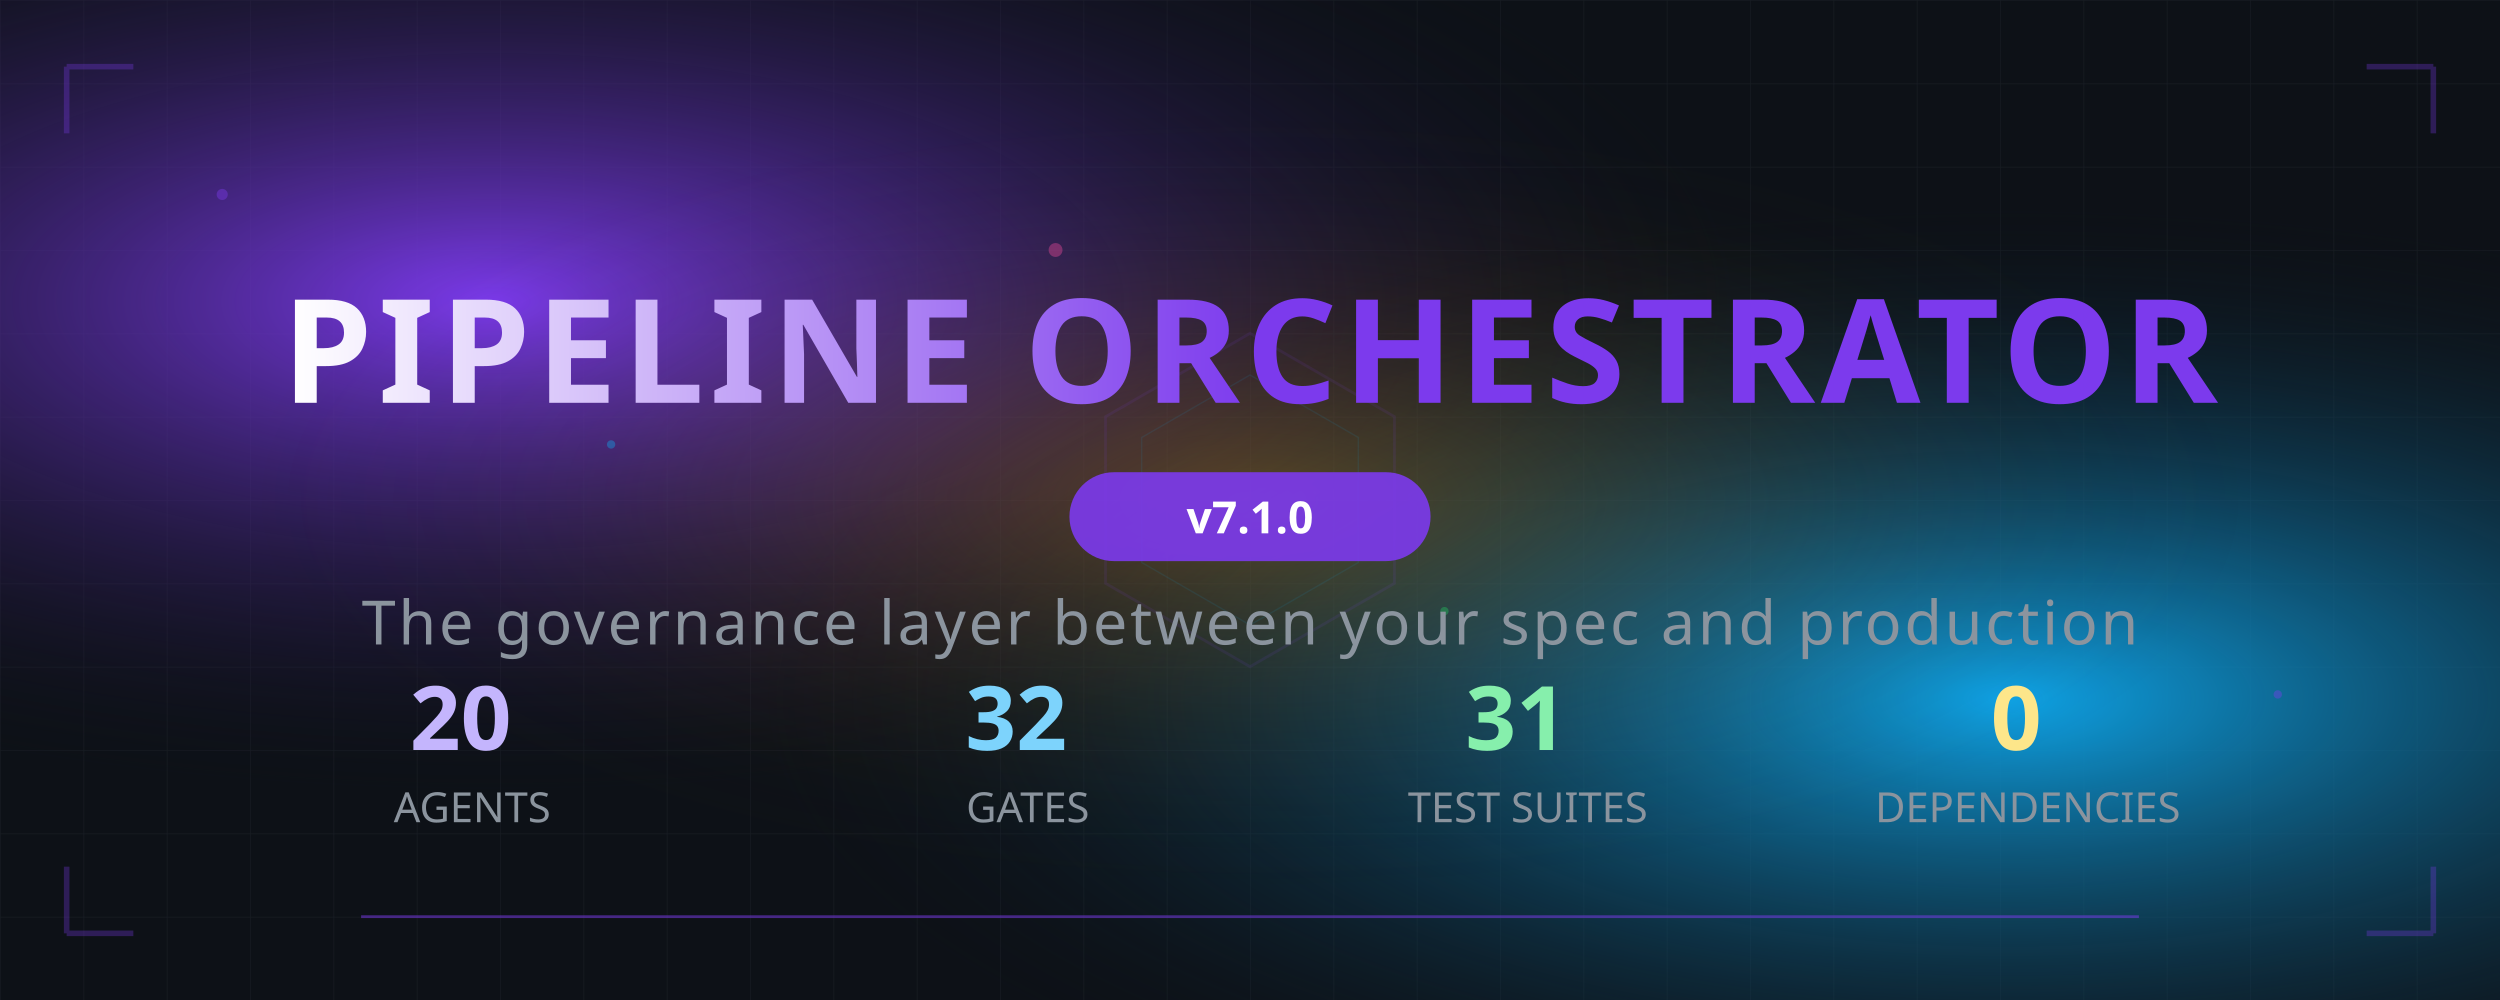
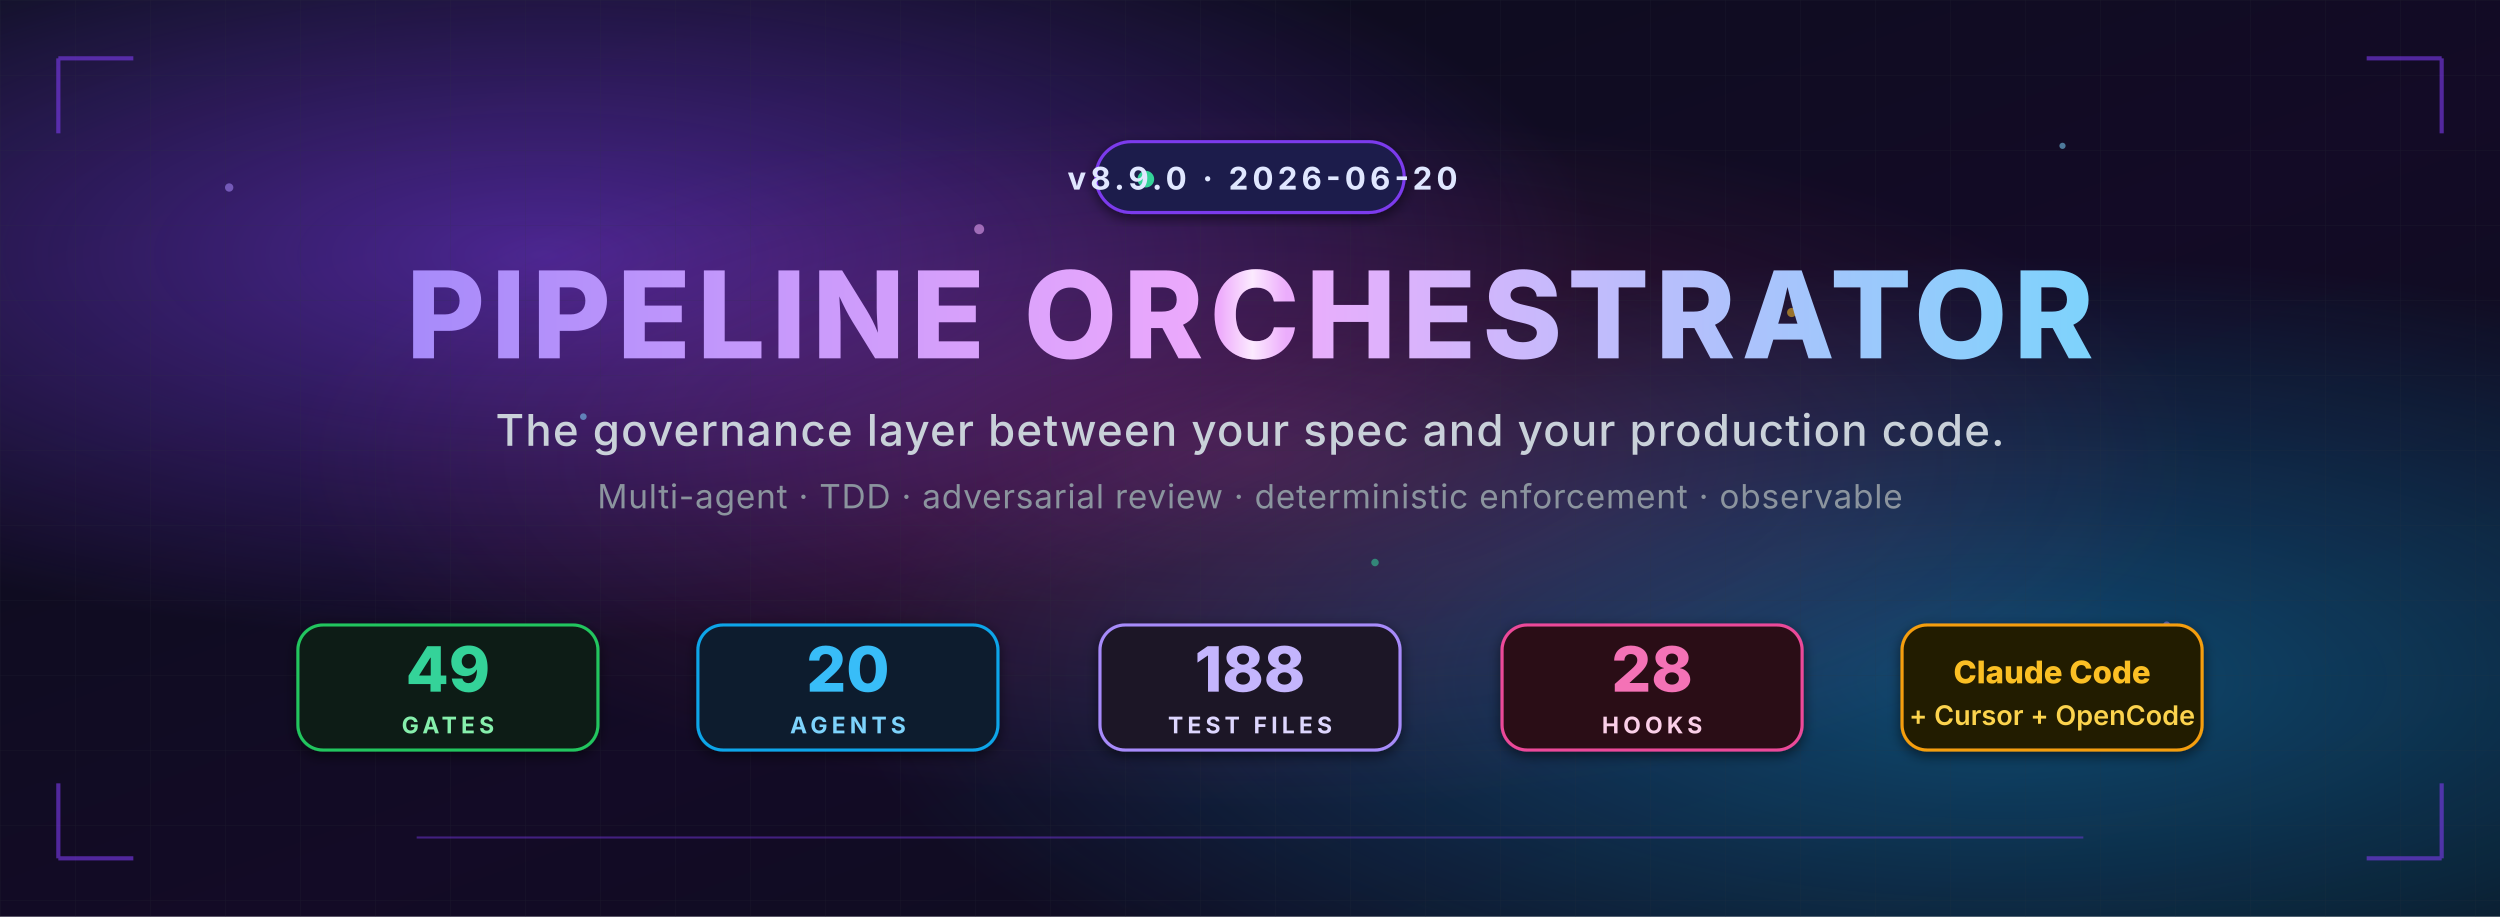
- <svg xmlns="http://www.w3.org/2000/svg" viewBox="0 0 900 360" width="100%">
+ <svg xmlns="http://www.w3.org/2000/svg" viewBox="0 0 1200 440" width="100%" font-family="'Segoe UI', Inter, system-ui, -apple-system, sans-serif">
  <defs>
-     <radialGradient id="orb1" cx="20%" cy="30%" r="50%">
-       <stop offset="0%" stop-color="#7C3AED">
-         <animate attributeName="stop-color" values="#7C3AED;#EC4899;#7C3AED" dur="8s" repeatCount="indefinite" />
+     <linearGradient id="bg" x1="0" y1="0" x2="1" y2="1">
+       <stop offset="0%" stop-color="#0a0e1a" />
+       <stop offset="55%" stop-color="#130b26" />
+       <stop offset="100%" stop-color="#0a0e1a" />
+     </linearGradient>
+     <radialGradient id="orbA" cx="22%" cy="28%" r="42%">
+       <stop offset="0%" stop-color="#7C3AED" stop-opacity="0.55">
+         <animate attributeName="stop-opacity" values="0.55;0.75;0.55" dur="9s" repeatCount="indefinite" />
      </stop>
-       <stop offset="100%" stop-color="#0d1117" stop-opacity="0" />
+       <stop offset="100%" stop-color="#7C3AED" stop-opacity="0" />
    </radialGradient>
-     <radialGradient id="orb2" cx="80%" cy="70%" r="50%">
-       <stop offset="0%" stop-color="#0EA5E9">
-         <animate attributeName="stop-color" values="#0EA5E9;#22C55E;#0EA5E9" dur="10s" repeatCount="indefinite" />
+     <radialGradient id="orbB" cx="80%" cy="74%" r="46%">
+       <stop offset="0%" stop-color="#0EA5E9" stop-opacity="0.40">
+         <animate attributeName="stop-opacity" values="0.40;0.62;0.40" dur="11s" repeatCount="indefinite" />
      </stop>
-       <stop offset="100%" stop-color="#0d1117" stop-opacity="0" />
+       <stop offset="100%" stop-color="#0EA5E9" stop-opacity="0" />
    </radialGradient>
-     <radialGradient id="orb3" cx="50%" cy="50%" r="40%">
-       <stop offset="0%" stop-color="#F59E0B" stop-opacity="0.3">
-         <animate attributeName="stop-opacity" values="0.3;0.6;0.3" dur="6s" repeatCount="indefinite" />
+     <radialGradient id="orbC" cx="50%" cy="50%" r="38%">
+       <stop offset="0%" stop-color="#EC4899" stop-opacity="0.22">
+         <animate attributeName="stop-opacity" values="0.18;0.34;0.18" dur="7s" repeatCount="indefinite" />
      </stop>
-       <stop offset="100%" stop-color="#0d1117" stop-opacity="0" />
+       <stop offset="100%" stop-color="#EC4899" stop-opacity="0" />
    </radialGradient>
-     <pattern id="grid" width="30" height="30" patternUnits="userSpaceOnUse">
-       <path d="M 30 0 L 0 0 0 30" fill="none" stroke="#30363d" stroke-width="0.5" opacity="0.3" />
+     <pattern id="grid" width="36" height="36" patternUnits="userSpaceOnUse">
+       <path d="M 36 0 L 0 0 0 36" fill="none" stroke="#30363d" stroke-width="0.5" opacity="0.25" />
    </pattern>
-     <linearGradient id="shimmer" x1="0%" y1="0%" x2="100%" y2="0%">
-       <stop offset="-50%" stop-color="#7C3AED" />
-       <stop offset="0%" stop-color="#fff" />
-       <stop offset="50%" stop-color="#7C3AED" />
-       <stop offset="100%" stop-color="#7C3AED" />
-       <animate attributeName="x1" values="-100%;100%" dur="4s" repeatCount="indefinite" />
-       <animate attributeName="x2" values="0%;200%" dur="4s" repeatCount="indefinite" />
+     <linearGradient id="title" x1="0" y1="0" x2="1" y2="0">
+       <stop offset="0%" stop-color="#A78BFA" />
+       <stop offset="50%" stop-color="#F0ABFC" />
+       <stop offset="100%" stop-color="#7DD3FC" />
    </linearGradient>
+     <linearGradient id="shimmer" x1="0" y1="0" x2="1" y2="0">
+       <stop offset="0%" stop-color="#ffffff" stop-opacity="0" />
+       <stop offset="48%" stop-color="#ffffff" stop-opacity="0" />
+       <stop offset="50%" stop-color="#ffffff" stop-opacity="0.75" />
+       <stop offset="52%" stop-color="#ffffff" stop-opacity="0" />
+       <stop offset="100%" stop-color="#ffffff" stop-opacity="0">
+         <animate attributeName="offset" values="0.52;1.52" dur="5.5s" repeatCount="indefinite" />
+       </stop>
+     </linearGradient>
+     <filter id="soft" x="-20%" y="-20%" width="140%" height="140%">
+       <feDropShadow dx="0" dy="2" stdDeviation="3" flood-color="#000" flood-opacity="0.55" />
+     </filter>
  </defs>
-   <rect width="900" height="360" fill="#0d1117" />
-   <rect width="900" height="360" fill="url(#grid)" />
-   <rect width="900" height="360" fill="url(#orb1)" />
-   <rect width="900" height="360" fill="url(#orb2)" />
-   <rect width="900" height="360" fill="url(#orb3)" />
-   <g opacity="0.4">
-     <circle cx="80" cy="70" r="2" fill="#7C3AED">
-       <animate attributeName="cy" values="70;55;70" dur="5s" repeatCount="indefinite" />
-       <animate attributeName="opacity" values="0.4;0.8;0.4" dur="5s" repeatCount="indefinite" />
+   <rect width="1200" height="440" fill="url(#bg)" />
+   <rect width="1200" height="440" fill="url(#orbA)" />
+   <rect width="1200" height="440" fill="url(#orbB)" />
+   <rect width="1200" height="440" fill="url(#orbC)" />
+   <rect width="1200" height="440" fill="url(#grid)" />
+   <g opacity="0.55">
+     <circle cx="110" cy="90" r="2" fill="#A78BFA">
+       <animate attributeName="cy" values="90;72;90" dur="6s" repeatCount="indefinite" />
+       <animate attributeName="opacity" values="0.3;0.9;0.3" dur="6s" repeatCount="indefinite" />
    </circle>
-     <circle cx="220" cy="160" r="1.5" fill="#0EA5E9">
-       <animate attributeName="cy" values="160;140;160" dur="7s" repeatCount="indefinite" />
-       <animate attributeName="opacity" values="0.3;0.7;0.3" dur="7s" repeatCount="indefinite" />
+     <circle cx="280" cy="200" r="1.6" fill="#7DD3FC">
+       <animate attributeName="cy" values="200;178;200" dur="8s" repeatCount="indefinite" />
+       <animate attributeName="opacity" values="0.25;0.8;0.25" dur="8s" repeatCount="indefinite" />
    </circle>
-     <circle cx="380" cy="90" r="2.5" fill="#EC4899">
-       <animate attributeName="cy" values="90;75;90" dur="6s" repeatCount="indefinite" />
-       <animate attributeName="opacity" values="0.2;0.6;0.2" dur="6s" repeatCount="indefinite" />
+     <circle cx="470" cy="110" r="2.4" fill="#F0ABFC">
+       <animate attributeName="cy" values="110;92;110" dur="7s" repeatCount="indefinite" />
+       <animate attributeName="opacity" values="0.2;0.7;0.2" dur="7s" repeatCount="indefinite" />
    </circle>
-     <circle cx="520" cy="220" r="1.5" fill="#22C55E">
-       <animate attributeName="cy" values="220;200;220" dur="8s" repeatCount="indefinite" />
-       <animate attributeName="opacity" values="0.3;0.7;0.3" dur="8s" repeatCount="indefinite" />
+     <circle cx="660" cy="270" r="1.8" fill="#34D399">
+       <animate attributeName="cy" values="270;250;270" dur="9s" repeatCount="indefinite" />
+       <animate attributeName="opacity" values="0.3;0.8;0.3" dur="9s" repeatCount="indefinite" />
    </circle>
-     <circle cx="680" cy="120" r="2" fill="#F59E0B">
-       <animate attributeName="cy" values="120;105;120" dur="5.5s" repeatCount="indefinite" />
-       <animate attributeName="opacity" values="0.3;0.7;0.3" dur="5.5s" repeatCount="indefinite" />
+     <circle cx="860" cy="150" r="2.2" fill="#FBBF24">
+       <animate attributeName="cy" values="150;132;150" dur="6.5s" repeatCount="indefinite" />
+       <animate attributeName="opacity" values="0.25;0.75;0.25" dur="6.5s" repeatCount="indefinite" />
    </circle>
-     <circle cx="820" cy="250" r="1.5" fill="#7C3AED">
-       <animate attributeName="cy" values="250;230;250" dur="9s" repeatCount="indefinite" />
-       <animate attributeName="opacity" values="0.2;0.6;0.2" dur="9s" repeatCount="indefinite" />
+     <circle cx="1040" cy="300" r="1.7" fill="#A78BFA">
+       <animate attributeName="cy" values="300;280;300" dur="10s" repeatCount="indefinite" />
+       <animate attributeName="opacity" values="0.2;0.7;0.2" dur="10s" repeatCount="indefinite" />
+     </circle>
+     <circle cx="990" cy="70" r="1.5" fill="#7DD3FC">
+       <animate attributeName="cy" values="70;54;70" dur="7.5s" repeatCount="indefinite" />
+       <animate attributeName="opacity" values="0.3;0.8;0.3" dur="7.5s" repeatCount="indefinite" />
    </circle>
  </g>
-   <g transform="translate(450, 180)" opacity="0.1">
-     <polygon points="0,-60 52,-30 52,30 0,60 -52,30 -52,-30" fill="none" stroke="#7C3AED" stroke-width="1">
-       <animateTransform attributeName="transform" type="rotate" from="0" to="360" dur="60s" repeatCount="indefinite" />
-     </polygon>
-     <polygon points="0,-45 39,-22.5 39,22.5 0,45 -39,22.5 -39,-22.5" fill="none" stroke="#0EA5E9" stroke-width="0.5">
-       <animateTransform attributeName="transform" type="rotate" from="360" to="0" dur="45s" repeatCount="indefinite" />
-     </polygon>
-   </g>
-   <text x="450" y="145" text-anchor="middle" font-family="'Segoe UI',system-ui,sans-serif" font-size="52" font-weight="800" fill="url(#shimmer)" letter-spacing="2">PIPELINE ORCHESTRATOR</text>
-   <g transform="translate(450, 170)">
-     <rect x="-65" y="0" width="130" height="32" rx="16" fill="#7C3AED" opacity="0.9">
-       <animate attributeName="opacity" values="0.9;1;0.9" dur="3s" repeatCount="indefinite" />
-     </rect>
-     <text x="0" y="22" text-anchor="middle" font-family="'Segoe UI',system-ui,sans-serif" font-size="16" font-weight="700" fill="#fff">v7.1.0</text>
-   </g>
-   <text x="450" y="232" text-anchor="middle" font-family="'Segoe UI',system-ui,sans-serif" font-size="22" fill="#8b949e" font-weight="400" letter-spacing="1">
-     The governance layer between your spec and production
-   </text>
-   <g transform="translate(0, 270)">
-     <text x="170" y="0" text-anchor="middle" font-family="'Segoe UI',system-ui,sans-serif" font-size="32" font-weight="800" fill="#c4b5fd">
-       20
-       <animate attributeName="fill" values="#c4b5fd;#fff;#c4b5fd" dur="4s" repeatCount="indefinite" />
-     </text>
-     <text x="170" y="26" text-anchor="middle" font-family="'Segoe UI',system-ui,sans-serif" font-size="15" fill="#8b949e" font-weight="500">AGENTS</text>
-     <text x="370" y="0" text-anchor="middle" font-family="'Segoe UI',system-ui,sans-serif" font-size="32" font-weight="800" fill="#7dd3fc">
-       32
-       <animate attributeName="fill" values="#7dd3fc;#fff;#7dd3fc" dur="4s" begin="1s" repeatCount="indefinite" />
-     </text>
-     <text x="370" y="26" text-anchor="middle" font-family="'Segoe UI',system-ui,sans-serif" font-size="15" fill="#8b949e" font-weight="500">GATES</text>
-     <text x="550" y="0" text-anchor="middle" font-family="'Segoe UI',system-ui,sans-serif" font-size="32" font-weight="800" fill="#86efac">
-       31
-       <animate attributeName="fill" values="#86efac;#fff;#86efac" dur="4s" begin="2s" repeatCount="indefinite" />
-     </text>
-     <text x="550" y="26" text-anchor="middle" font-family="'Segoe UI',system-ui,sans-serif" font-size="15" fill="#8b949e" font-weight="500">TEST SUITES</text>
-     <text x="730" y="0" text-anchor="middle" font-family="'Segoe UI',system-ui,sans-serif" font-size="32" font-weight="800" fill="#fde68a">
-       0
-       <animate attributeName="fill" values="#fde68a;#fff;#fde68a" dur="4s" begin="3s" repeatCount="indefinite" />
-     </text>
-     <text x="730" y="26" text-anchor="middle" font-family="'Segoe UI',system-ui,sans-serif" font-size="15" fill="#8b949e" font-weight="500">DEPENDENCIES</text>
-   </g>
-   <line x1="130" y1="330" x2="770" y2="330" stroke="#7C3AED" stroke-width="1" opacity="0.5">
-     <animate attributeName="opacity" values="0.3;0.8;0.3" dur="3s" repeatCount="indefinite" />
-   </line>
-   <g opacity="0.3">
-     <path d="M 24 24 L 24 48 M 24 24 L 48 24" stroke="#7C3AED" stroke-width="2" fill="none">
-       <animate attributeName="opacity" values="0.3;0.6;0.3" dur="4s" repeatCount="indefinite" />
-     </path>
-     <path d="M 876 24 L 876 48 M 876 24 L 852 24" stroke="#7C3AED" stroke-width="2" fill="none">
-       <animate attributeName="opacity" values="0.3;0.6;0.3" dur="4s" begin="1s" repeatCount="indefinite" />
-     </path>
-     <path d="M 24 336 L 24 312 M 24 336 L 48 336" stroke="#7C3AED" stroke-width="2" fill="none">
-       <animate attributeName="opacity" values="0.3;0.6;0.3" dur="4s" begin="2s" repeatCount="indefinite" />
-     </path>
-     <path d="M 876 336 L 876 312 M 876 336 L 852 336" stroke="#7C3AED" stroke-width="2" fill="none">
-       <animate attributeName="opacity" values="0.3;0.6;0.3" dur="4s" begin="3s" repeatCount="indefinite" />
+   <g stroke="#7C3AED" stroke-width="2" fill="none" opacity="0.6">
+     <path d="M 28 28 L 28 64 M 28 28 L 64 28" />
+     <path d="M 1172 28 L 1172 64 M 1172 28 L 1136 28" />
+     <path d="M 28 412 L 28 376 M 28 412 L 64 412" />
+     <path d="M 1172 412 L 1172 376 M 1172 412 L 1136 412">
+       <animate attributeName="opacity" values="0.6;1;0.6" dur="4s" repeatCount="indefinite" />
    </path>
  </g>
+   <g transform="translate(600,86)">
+     <rect x="-74" y="-18" width="148" height="34" rx="17" fill="#1e1b4b" stroke="#7C3AED" stroke-width="1.5" filter="url(#soft)" />
+     <circle cx="-50" cy="0" r="4" fill="#34D399">
+       <animate attributeName="opacity" values="0.5;1;0.5" dur="2.4s" repeatCount="indefinite" />
+     </circle>
+     <text x="6" y="5" text-anchor="middle" font-size="15" font-weight="700" fill="#E0E7FF" letter-spacing="2">v8.9.0 · 2026-06-20</text>
+   </g>
+   <text x="600" y="172" text-anchor="middle" font-size="58" font-weight="800" fill="url(#title)" letter-spacing="3">PIPELINE ORCHESTRATOR</text>
+   <text x="600" y="172" text-anchor="middle" font-size="58" font-weight="800" fill="url(#shimmer)" letter-spacing="3">PIPELINE ORCHESTRATOR</text>
+   <text x="600" y="214" text-anchor="middle" font-size="21" font-weight="500" fill="#C9D1D9" letter-spacing="0.6">The governance layer between your spec and your production code.</text>
+   <text x="600" y="244" text-anchor="middle" font-size="16" fill="#8B949E" letter-spacing="0.4">Multi-agent · TDD · adversarial review · deterministic enforcement · observable</text>
+   <g transform="translate(600,330)">
+     <g transform="translate(-385,0)">
+       <rect x="-72" y="-30" width="144" height="60" rx="12" fill="#0c1a14" stroke="#22C55E" stroke-width="1.5" filter="url(#soft)" />
+       <text x="0" y="2" text-anchor="middle" font-size="30" font-weight="800" fill="#34D399">49</text>
+       <text x="0" y="22" text-anchor="middle" font-size="11" font-weight="700" fill="#86EFAC" letter-spacing="2">GATES</text>
+     </g>
+     <g transform="translate(-193,0)">
+       <rect x="-72" y="-30" width="144" height="60" rx="12" fill="#0c1a2e" stroke="#0EA5E9" stroke-width="1.5" filter="url(#soft)" />
+       <text x="0" y="2" text-anchor="middle" font-size="30" font-weight="800" fill="#38BDF8">20</text>
+       <text x="0" y="22" text-anchor="middle" font-size="11" font-weight="700" fill="#7DD3FC" letter-spacing="2">AGENTS</text>
+     </g>
+     <g transform="translate(0,0)">
+       <rect x="-72" y="-30" width="144" height="60" rx="12" fill="#1a1228" stroke="#A78BFA" stroke-width="1.5" filter="url(#soft)" />
+       <text x="0" y="2" text-anchor="middle" font-size="30" font-weight="800" fill="#C4B5FD">188</text>
+       <text x="0" y="22" text-anchor="middle" font-size="11" font-weight="700" fill="#DDD6FE" letter-spacing="2">TEST FILES</text>
+     </g>
+     <g transform="translate(193,0)">
+       <rect x="-72" y="-30" width="144" height="60" rx="12" fill="#2a1018" stroke="#EC4899" stroke-width="1.5" filter="url(#soft)" />
+       <text x="0" y="2" text-anchor="middle" font-size="30" font-weight="800" fill="#F472B6">28</text>
+       <text x="0" y="22" text-anchor="middle" font-size="11" font-weight="700" fill="#FBCFE8" letter-spacing="2">HOOKS</text>
+     </g>
+     <g transform="translate(385,0)">
+       <rect x="-72" y="-30" width="144" height="60" rx="12" fill="#231b06" stroke="#F59E0B" stroke-width="1.5" filter="url(#soft)" />
+       <text x="0" y="-2" text-anchor="middle" font-size="15" font-weight="800" fill="#FBBF24">Claude Code</text>
+       <text x="0" y="18" text-anchor="middle" font-size="13" font-weight="600" fill="#FCD34D">+ Cursor + OpenCode</text>
+     </g>
+   </g>
+   <line x1="200" y1="402" x2="1000" y2="402" stroke="#7C3AED" stroke-width="1" opacity="0.45">
+     <animate attributeName="opacity" values="0.25;0.7;0.25" dur="3.5s" repeatCount="indefinite" />
+   </line>
</svg>
